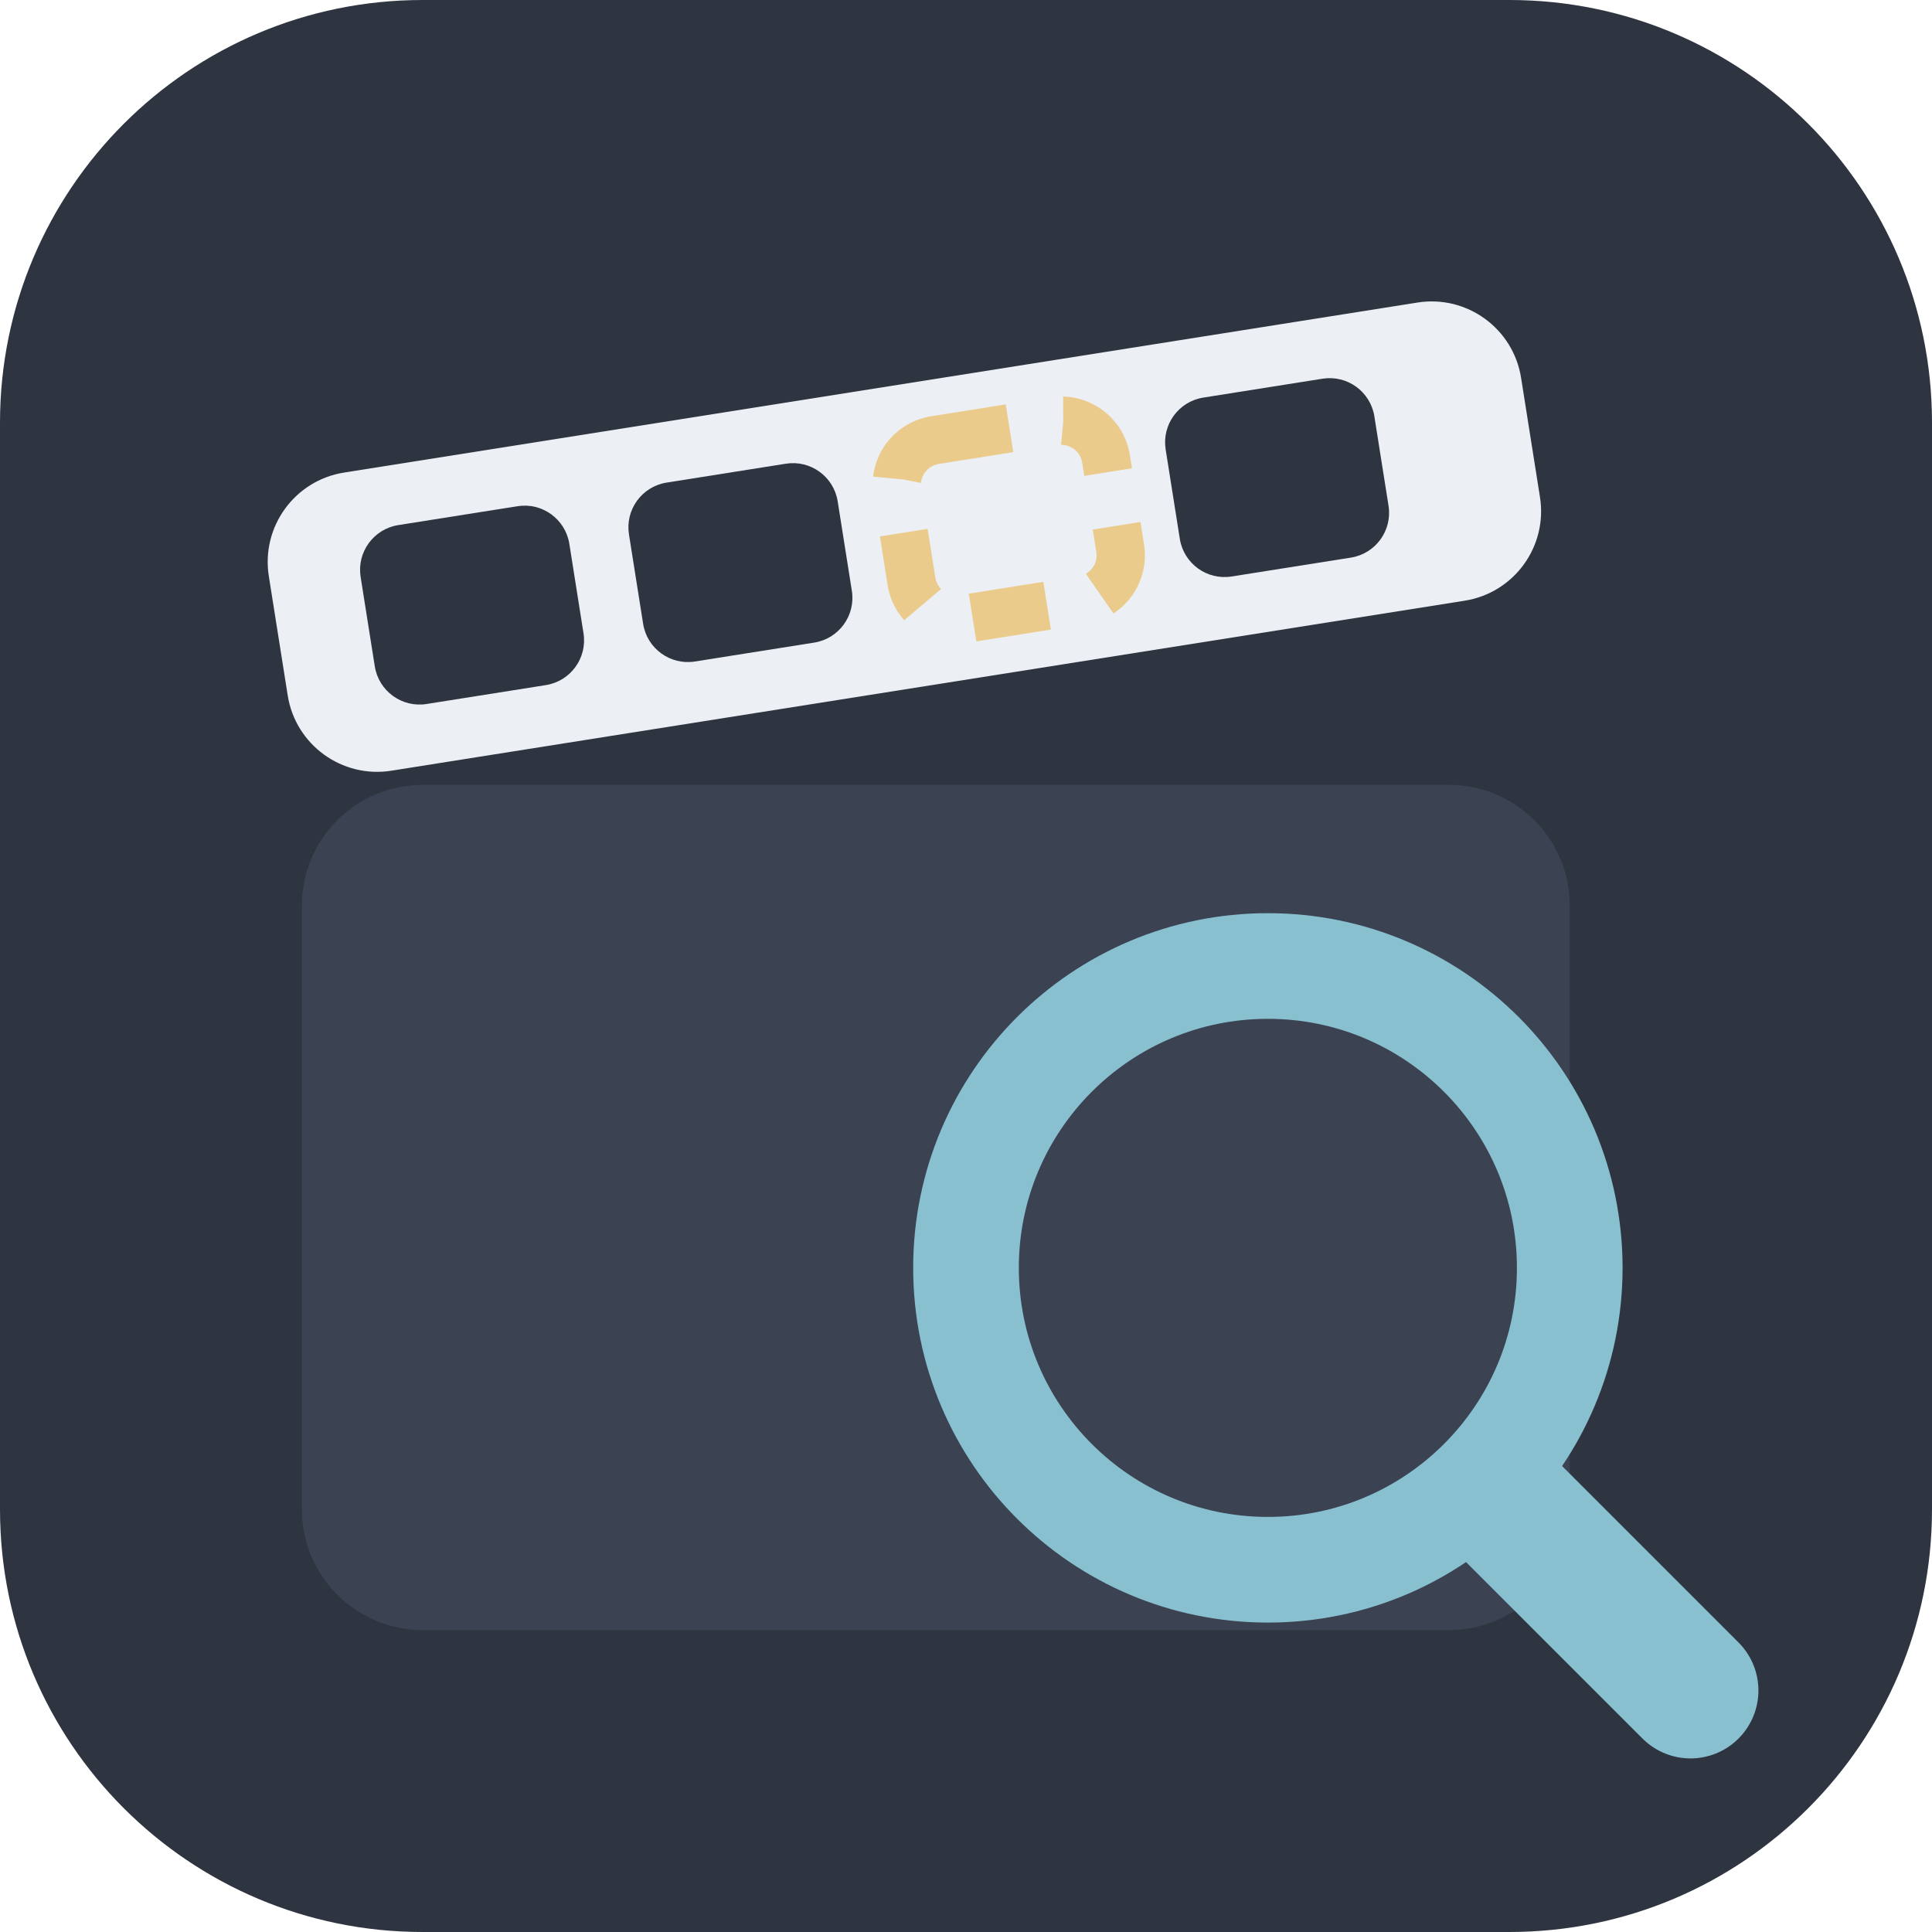
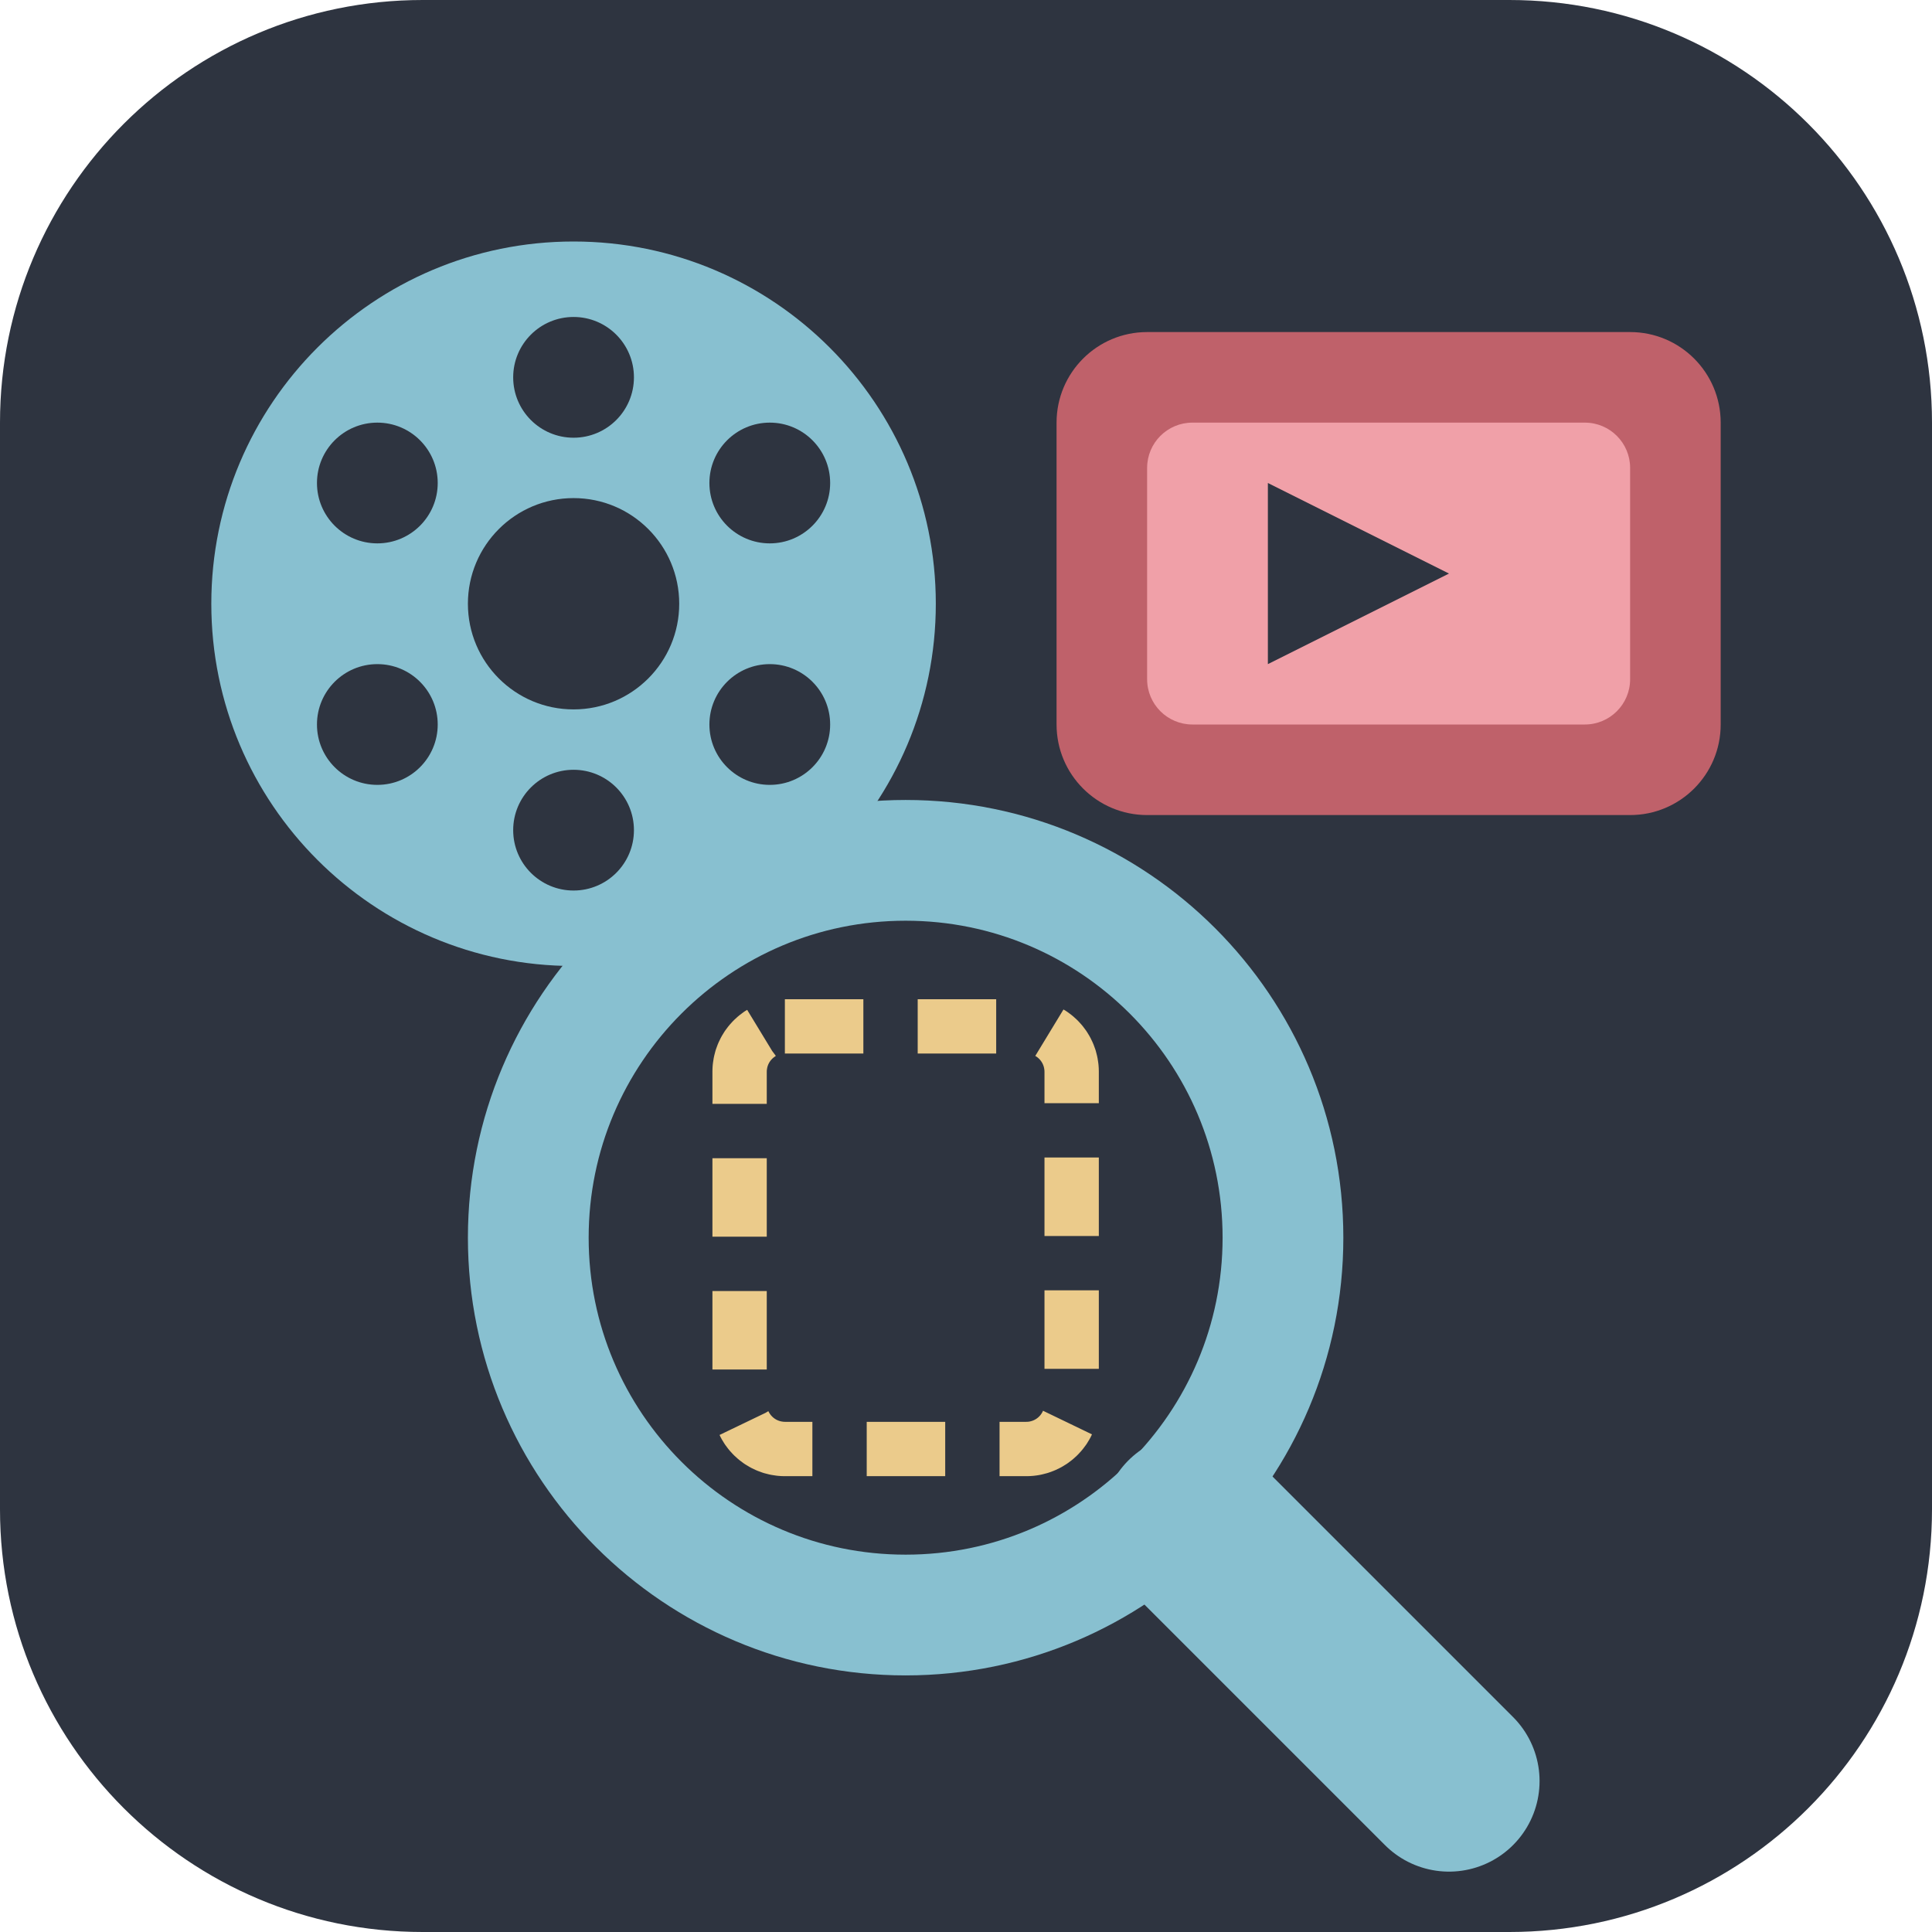
<svg xmlns="http://www.w3.org/2000/svg" viewBox="0 0 64 64">
  <rect width="64" height="64" rx="14" fill="#2e3440" />
-   <rect x="10" y="26" width="42" height="28" rx="4" fill="#3b4252" />
-   <g transform="rotate(-9 10 26)">
-     <rect x="10" y="16" width="42" height="10" rx="3" fill="#eceff4" />
-     <g fill="#2e3440">
-       <rect x="13" y="18" width="7" height="6" rx="1.5" />
-       <rect x="22" y="18" width="7" height="6" rx="1.5" />
-       <rect x="40" y="18" width="7" height="6" rx="1.5" />
-     </g>
-     <rect x="31" y="18" width="7" height="6" rx="1.5" fill="none" stroke="#ebcb8b" stroke-width="1.6" stroke-dasharray="2.5 1.8" />
+   <circle cx="19" cy="20" r="12" fill="#88c0d0" />
+   <circle cx="19" cy="20" r="3.5" fill="#2e3440" />
+   <g fill="#2e3440">
+     <circle cx="19" cy="12.5" r="2" />
+     <circle cx="25.5" cy="16" r="2" />
+     <circle cx="25.5" cy="24" r="2" />
+     <circle cx="19" cy="27.5" r="2" />
+     <circle cx="12.5" cy="24" r="2" />
+     <circle cx="12.5" cy="16" r="2" />
  </g>
-   <circle cx="42" cy="42" r="10" fill="none" stroke="#88c0d0" stroke-width="3.5" />
-   <path d="M49.5 49.5 L56 56" stroke="#88c0d0" stroke-width="4.5" stroke-linecap="round" />
+   <rect x="35" y="11" width="22" height="16" rx="3" fill="#bf616a" />
+   <rect x="38" y="14" width="16" height="10" rx="1.5" fill="#f0a0a8" />
+   <path d="M42 16 L48 19 L42 22 Z" fill="#2e3440" />
+   <circle cx="30" cy="41" r="12.5" fill="none" stroke="#88c0d0" stroke-width="4" />
+   <rect x="24.5" y="34" width="11" height="14" rx="1.5" fill="none" stroke="#ebcb8b" stroke-width="1.8" stroke-dasharray="2.6 1.8" />
+   <path d="M39.5 50.5 L48 59" stroke="#88c0d0" stroke-width="6" stroke-linecap="round" />
</svg>
